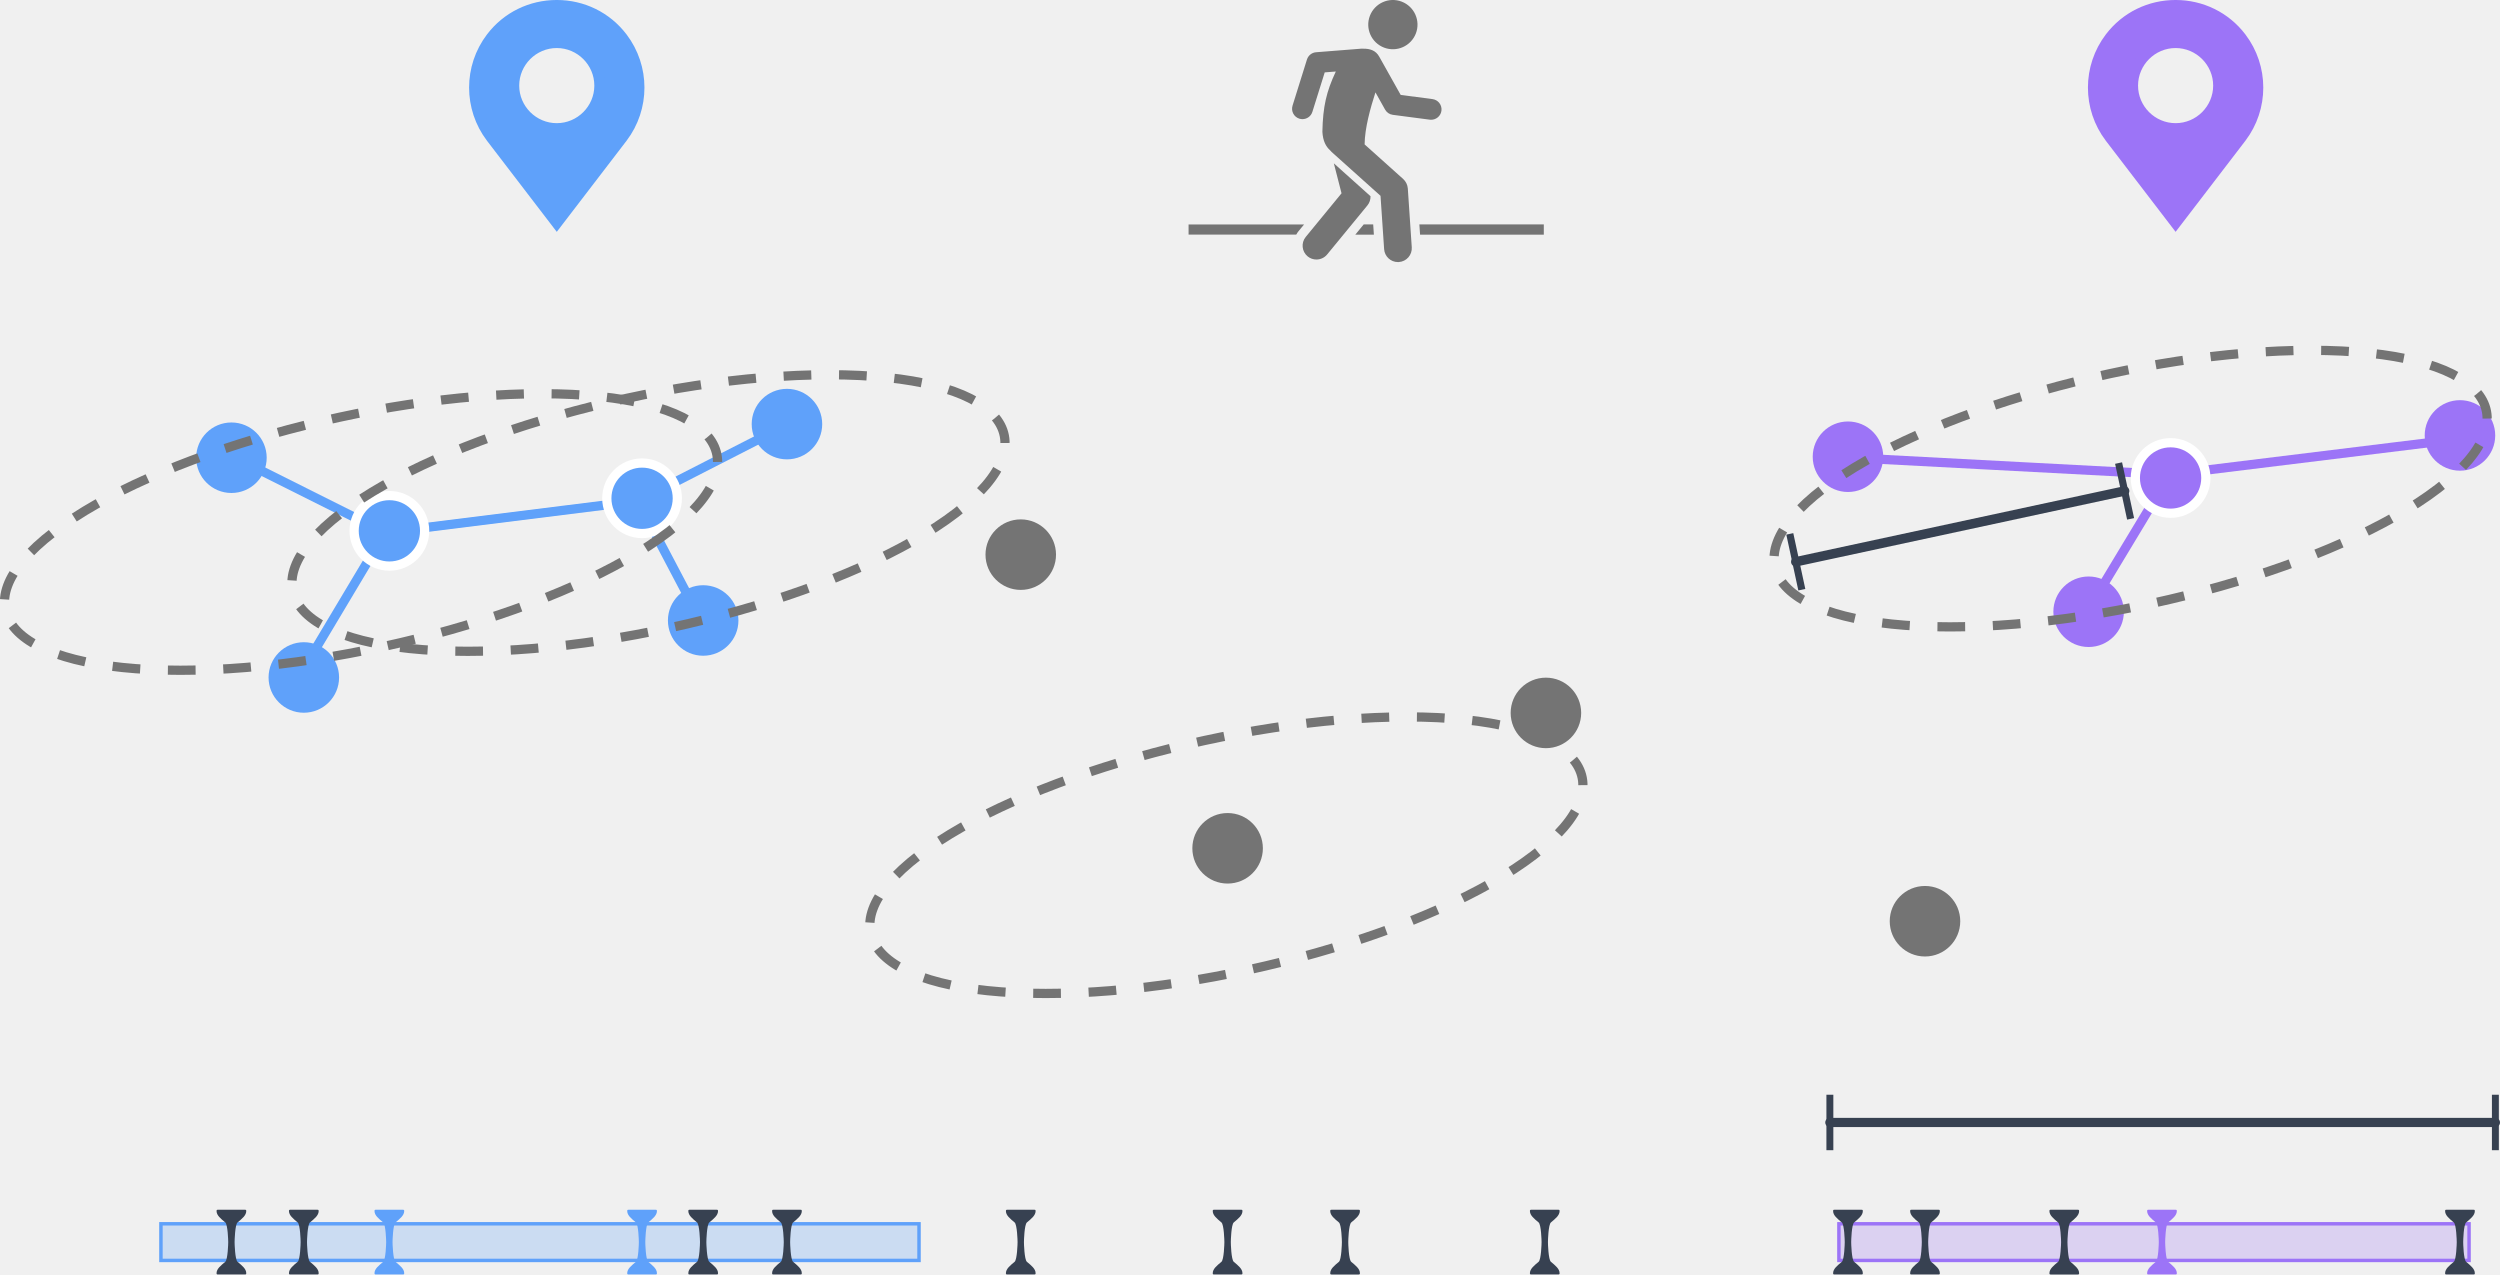
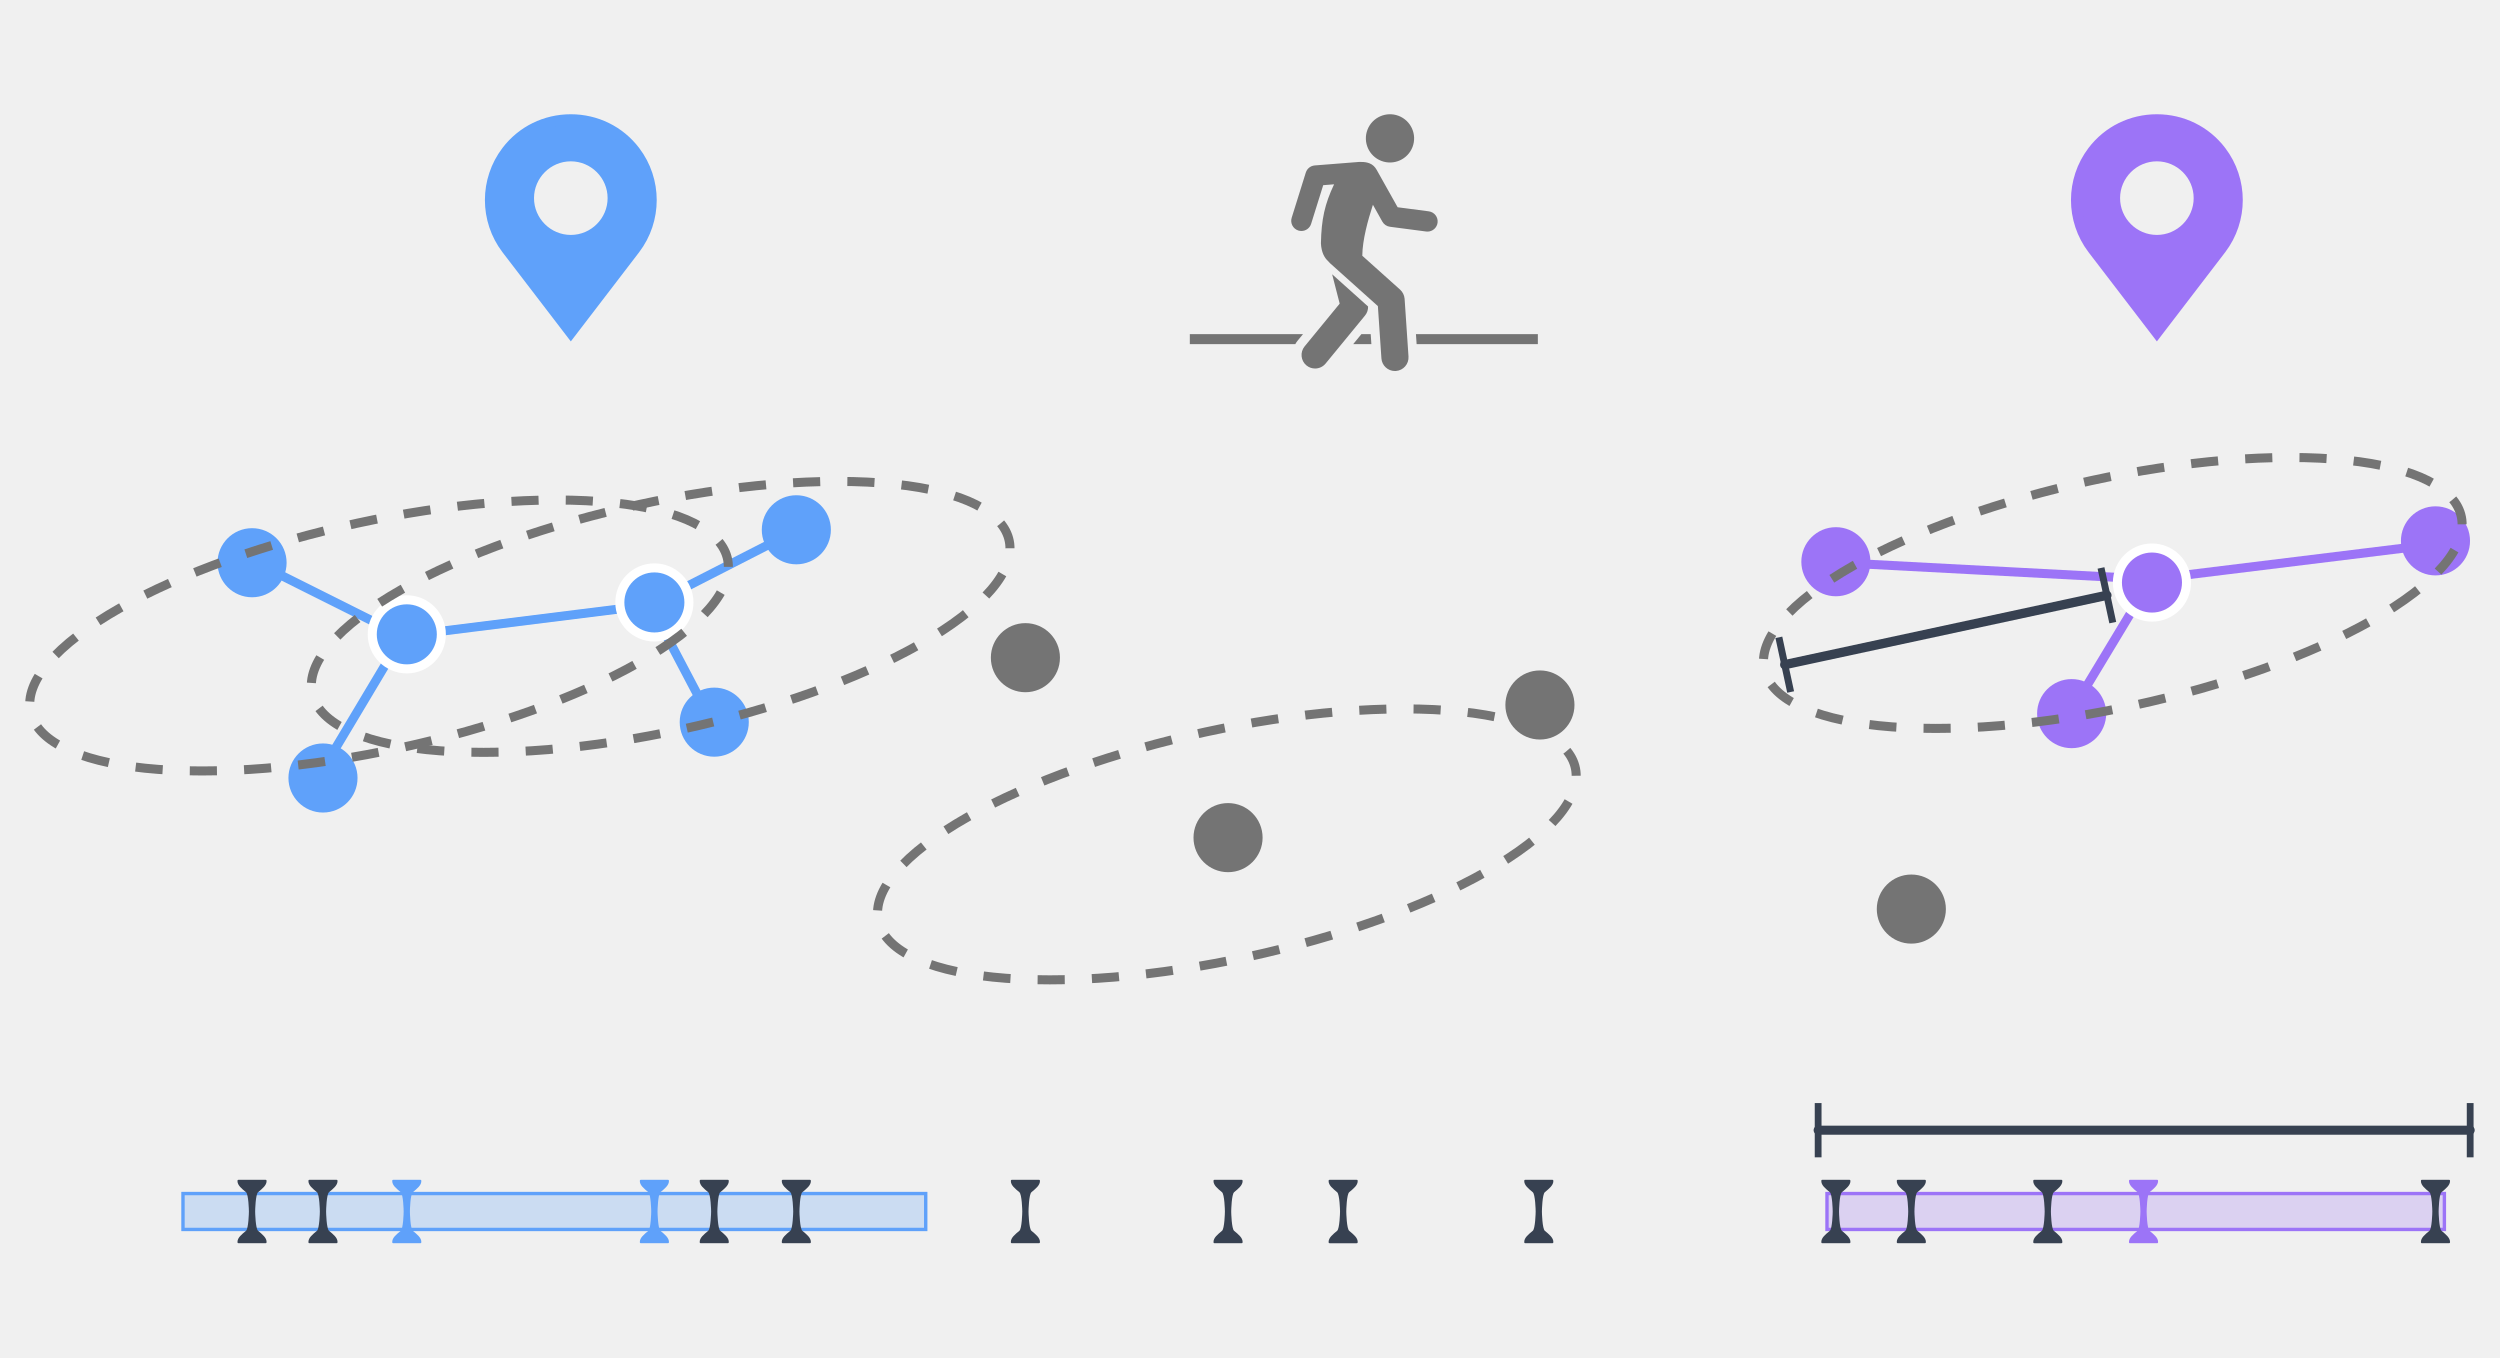
- <svg xmlns="http://www.w3.org/2000/svg" width="108.263mm" height="55.192mm" viewBox="0 0 108.263 55.192" version="1.1" id="svg56498" xml:space="preserve">
+ <svg xmlns="http://www.w3.org/2000/svg" width="110.5mm" height="60mm" viewBox="0 0 110.5 60" version="1.1" id="svg56498" xml:space="preserve">
  <defs id="defs56495">
    <marker style="overflow:visible" id="marker74" refX="0" refY="0" orient="auto" markerWidth="0.75" markerHeight="0.75" viewBox="0 0 1 1" preserveAspectRatio="xMidYMid" markerUnits="strokeWidth">
      <path style="fill:none;stroke:context-stroke;stroke-width:1" d="M 0,4 V -4" id="path74" />
    </marker>
    <marker style="overflow:visible" id="Stop" refX="0" refY="0" orient="auto" markerWidth="0.75" markerHeight="0.75" viewBox="0 0 1 1" preserveAspectRatio="xMidYMid">
      <path style="fill:none;stroke:context-stroke;stroke-width:1" d="M 0,4 V -4" id="path38" />
    </marker>
    <marker style="overflow:visible" id="marker52627" refX="0" refY="0" orient="auto-start-reverse" markerWidth="5.324" markerHeight="6.155" viewBox="0 0 5.324 6.155" preserveAspectRatio="xMidYMid">
      <path transform="scale(0.5)" style="fill:context-stroke;fill-rule:evenodd;stroke:context-stroke;stroke-width:1pt" d="M 5.77,0 -2.88,5 V -5 Z" id="path52625" />
    </marker>
    <clipPath clipPathUnits="userSpaceOnUse" id="clipPath8">
      <rect style="font-variation-settings:normal;opacity:1;fill:#9c74f7;fill-opacity:1;stroke:#374151;stroke-width:0.25;stroke-linecap:butt;stroke-linejoin:miter;stroke-miterlimit:4;stroke-dasharray:1, 0.5, 0.25, 0.5;stroke-dashoffset:0;stroke-opacity:1;marker-end:url(#marker52627)" id="rect9" width="111.628" height="66.514" x="144.596" y="-69.984" rx="1.572" ry="1.572" />
    </clipPath>
    <path id="DejaVuSans-7c" d="M 1344,4891 V -1509 H 813 v 6400 z" transform="scale(0.015625)" />
    <path id="DejaVuSans-Oblique-74" d="m 2706,3500 -87,-447 H 1472 L 1100,1153 q -19,-106 -28,-178 -9,-72 -9,-112 0,-200 120,-291 120,-91 386,-91 h 581 L 2053,0 H 1503 Q 991,0 739,200 488,400 488,806 q 0,72 9,158 9,86 28,189 L 897,3053 H 409 l 91,447 h 478 l 194,994 h 575 l -191,-994 z" transform="scale(0.015625)" />
    <path id="DejaVuSans-Oblique-6a" d="m 928,3500 h 575 L 813,-63 809,-78 q -115,-597 -265,-819 -141,-209 -412,-321 -270,-113 -638,-113 h -216 l 94,487 h 147 q 337,0 480,141 142,140 239,640 z m 269,1363 h 575 l -141,-729 h -575 z" transform="scale(0.015625)" />
    <path id="DejaVuSans-2212" d="M 678,2272 H 4684 V 1741 H 678 Z" transform="scale(0.015625)" />
    <path id="DejaVuSans-Oblique-69" d="m 1172,4863 h 575 L 1606,4134 H 1031 Z M 909,3500 h 575 L 800,0 H 225 Z" transform="scale(0.015625)" />
    <path id="DejaVuSans-3c" d="M 4684,3150 1459,2003 4684,863 V 294 L 678,1747 v 519 l 4006,1453 z" transform="scale(0.015625)" />
    <path id="DejaVuSans-Oblique-44" d="m 1081,4666 h 1357 q 1081,0 1632,-458 552,-458 552,-1361 0,-597 -210,-1149 Q 4203,1147 3834,769 3463,381 2891,190 2319,0 1538,0 H 172 Z M 1613,4147 909,519 h 825 q 1060,0 1641,609 581,610 581,1719 0,672 -375,986 -375,314 -1175,314 z" transform="scale(0.015625)" />
    <path id="DejaVuSansMono-6d" d="m 2113,3144 q 106,225 270,332 164,108 395,108 422,0 595,-327 174,-326 174,-1229 V 0 h -525 v 2003 q 0,741 -83,920 -83,180 -301,180 -250,0 -343,-192 -92,-192 -92,-908 V 0 h -525 v 2003 q 0,750 -89,925 -89,175 -320,175 -228,0 -317,-192 -89,-192 -89,-908 V 0 H 341 v 3500 h 522 v -300 q 103,188 257,286 155,98 352,98 237,0 395,-109 158,-109 246,-331 z" transform="scale(0.015625)" />
    <path id="DejaVuSansMono-69" d="M 800,3500 H 2272 V 447 H 3413 V 0 H 556 V 447 H 1697 V 3053 H 800 Z m 897,1363 h 575 v -729 h -575 z" transform="scale(0.015625)" />
    <path id="DejaVuSansMono-6e" d="M 3284,2169 V 0 h -578 v 2169 q 0,472 -166,693 -165,222 -518,222 -403,0 -621,-286 -217,-285 -217,-820 V 0 H 609 v 3500 h 575 v -525 q 154,300 416,454 263,155 622,155 534,0 798,-352 264,-351 264,-1063 z" transform="scale(0.015625)" />
    <g id="g6256">
      <g id="g1467">
        <path d="m 1.297,-2.016 c 0.312,0.125 0.547,0.125 0.781,0.125 0.25,0 0.75,0 0.75,-0.297 0,-0.203 -0.234,-0.266 -0.672,-0.266 -0.188,0 -0.5,0.016 -0.859,0.172 C 0.953,-2.453 0.938,-2.703 0.938,-2.766 c 0,-0.516 0.859,-0.844 1.703,-0.844 0.188,0 0.5,0 0.859,0.266 0.062,0.031 0.109,0.062 0.172,0.062 0.094,0 0.25,-0.094 0.25,-0.25 0,-0.172 -0.266,-0.297 -0.438,-0.375 C 3.359,-3.969 3.094,-4.062 2.75,-4.062 c -1.094,0 -2.062,0.641 -2.062,1.297 0,0.188 0.109,0.438 0.359,0.609 C 0.766,-1.984 0.25,-1.547 0.25,-0.953 c 0,0.672 0.625,1.156 1.5,1.156 1.219,0 1.734,-0.781 1.734,-0.953 0,-0.047 -0.047,-0.109 -0.109,-0.109 -0.062,0 -0.078,0.031 -0.141,0.141 C 3,-0.344 2.484,-0.25 1.844,-0.25 0.625,-0.25 0.5,-0.766 0.5,-1 0.5,-1.312 0.797,-1.781 1.297,-2.016 Z M 1.625,-2.156 c 0.203,-0.047 0.344,-0.062 0.531,-0.062 0.172,0 0.219,0 0.406,0.047 -0.141,0.047 -0.156,0.062 -0.484,0.062 -0.156,0 -0.297,0 -0.453,-0.047 z m 0,0" id="path6997" />
      </g>
    </g>
    <g id="g4486">
      <g id="g1358">
        <path d="M 2.406,-3.906 C 1.375,-3.688 0.391,-2.609 0.391,-1.422 c 0,0.984 0.688,1.531 1.469,1.531 1.047,0 1.828,-1.359 1.828,-2.641 0,-0.828 -0.391,-1.312 -0.672,-1.641 -0.312,-0.391 -0.906,-1.109 -0.906,-1.5 0,-0.156 0.125,-0.406 0.5,-0.406 0.281,0 0.453,0.109 0.641,0.234 0.125,0.078 0.391,0.234 0.531,0.234 0.188,0 0.359,-0.172 0.359,-0.359 0,-0.203 -0.125,-0.234 -0.547,-0.312 C 3.156,-6.391 3,-6.391 2.875,-6.391 c -0.906,0 -1.031,0.641 -1.031,0.922 0,0.453 0.281,1.062 0.562,1.562 z m 0.125,0.219 C 3,-2.859 3.016,-2.453 3.016,-2.156 c 0,0.672 -0.359,2.047 -1.156,2.047 -0.391,0 -0.875,-0.266 -0.875,-1.062 0,-0.578 0.312,-2.188 1.547,-2.516 z m 0,0" id="path6996" />
      </g>
      <g id="g9508">
        <path d="m 1.609,-2.344 h 0.656 c 0.109,0 0.203,0 0.203,-0.141 0,-0.094 -0.078,-0.094 -0.188,-0.094 H 1.672 L 1.875,-3.406 c 0.031,-0.094 0.031,-0.125 0.031,-0.125 0,-0.156 -0.109,-0.203 -0.219,-0.203 -0.062,0 -0.219,0.031 -0.281,0.234 L 1.172,-2.578 H 0.531 c -0.125,0 -0.125,0 -0.156,0.016 -0.031,0.031 -0.047,0.109 -0.047,0.141 0.016,0.078 0.062,0.078 0.188,0.078 H 1.125 l -0.359,1.422 c -0.031,0.125 -0.078,0.328 -0.078,0.406 0,0.344 0.312,0.578 0.672,0.578 0.688,0 1.094,-0.828 1.094,-0.922 0,-0.016 -0.016,-0.094 -0.109,-0.094 -0.078,0 -0.094,0.031 -0.125,0.109 -0.203,0.453 -0.547,0.703 -0.844,0.703 -0.219,0 -0.219,-0.219 -0.219,-0.297 0,-0.078 0,-0.094 0.031,-0.203 z m 0,0" id="path2191" />
      </g>
    </g>
    <g id="g6614">
      <g id="g4024">
        <path d="m 1.688,-1.406 c 0.109,-0.422 0.281,-1.078 0.281,-1.156 0.016,-0.047 0.25,-0.484 0.562,-0.797 0.266,-0.234 0.609,-0.375 0.953,-0.375 0.484,0 0.484,0.469 0.484,0.625 0,0.109 0,0.234 -0.109,0.672 L 3.656,-1.641 c -0.281,1.156 -0.359,1.438 -0.359,1.484 0,0.109 0.078,0.25 0.281,0.25 0.125,0 0.266,-0.078 0.328,-0.188 C 3.922,-0.141 4,-0.438 4.047,-0.609 L 4.25,-1.406 c 0.094,-0.422 0.266,-1.078 0.281,-1.156 0.016,-0.047 0.234,-0.484 0.562,-0.797 0.266,-0.234 0.594,-0.375 0.953,-0.375 0.484,0 0.484,0.469 0.484,0.625 0,0.547 -0.422,1.641 -0.516,1.922 -0.109,0.266 -0.156,0.359 -0.156,0.531 0,0.484 0.375,0.75 0.781,0.75 0.859,0 1.203,-1.281 1.203,-1.375 0,-0.047 -0.016,-0.109 -0.109,-0.109 C 7.625,-1.391 7.625,-1.344 7.594,-1.234 7.359,-0.469 6.984,-0.125 6.656,-0.125 c -0.062,0 -0.219,0 -0.219,-0.281 0,-0.234 0.094,-0.469 0.156,-0.656 0.188,-0.469 0.547,-1.406 0.547,-1.922 0,-0.797 -0.594,-0.984 -1.062,-0.984 C 5.219,-3.969 4.75,-3.328 4.594,-3.109 4.5,-3.844 3.891,-3.969 3.516,-3.969 2.688,-3.969 2.25,-3.375 2.094,-3.188 2.047,-3.672 1.672,-3.969 1.234,-3.969 c -0.375,0 -0.578,0.281 -0.703,0.531 -0.141,0.312 -0.266,0.812 -0.266,0.859 0,0.078 0.062,0.109 0.125,0.109 0.094,0 0.109,-0.047 0.156,-0.234 0.172,-0.703 0.359,-1.031 0.656,-1.031 0.281,0 0.281,0.281 0.281,0.422 0,0.188 -0.078,0.453 -0.125,0.688 -0.062,0.234 -0.156,0.625 -0.188,0.734 L 0.812,-0.422 C 0.75,-0.203 0.75,-0.188 0.75,-0.156 c 0,0.109 0.078,0.25 0.266,0.25 0.125,0 0.266,-0.078 0.328,-0.188 C 1.375,-0.141 1.438,-0.438 1.484,-0.609 Z m 0,0" id="path4698" />
      </g>
      <g id="g8020">
        <path d="M 0.578,0.719 C 0.531,0.875 0.531,0.922 0.281,0.922 c -0.078,0 -0.125,0 -0.141,0.031 -0.016,0.031 -0.031,0.109 -0.031,0.125 0,0.016 0,0.078 0.094,0.078 0.156,0 0.359,-0.016 0.531,-0.016 0.109,0 0.219,0 0.328,0 0.109,0 0.219,0.016 0.328,0.016 0.031,0 0.078,0 0.094,-0.031 C 1.5,1.094 1.531,1.031 1.531,1 1.516,0.922 1.453,0.922 1.344,0.922 c -0.141,0 -0.297,0 -0.297,-0.078 0,-0.031 0.047,-0.172 0.062,-0.266 l 0.219,-0.875 C 1.469,-0.078 1.688,0.062 1.984,0.062 c 0.797,0 1.594,-0.828 1.594,-1.688 0,-0.625 -0.438,-1.016 -0.953,-1.016 -0.484,0 -0.859,0.391 -0.891,0.422 C 1.625,-2.562 1.25,-2.641 1.078,-2.641 c -0.281,0 -0.422,0.203 -0.5,0.328 -0.141,0.25 -0.219,0.562 -0.219,0.594 0,0.062 0.062,0.078 0.109,0.078 0.094,0 0.109,-0.031 0.141,-0.125 0.125,-0.5 0.266,-0.672 0.453,-0.672 0.219,0 0.219,0.234 0.219,0.297 0,0.109 -0.016,0.125 -0.031,0.172 z m 1.125,-2.516 c 0.031,-0.109 0.031,-0.125 0.141,-0.234 0.188,-0.219 0.484,-0.406 0.766,-0.406 0.281,0 0.469,0.219 0.469,0.578 0,0.203 -0.125,0.875 -0.359,1.234 -0.203,0.312 -0.484,0.484 -0.734,0.484 -0.453,0 -0.562,-0.469 -0.562,-0.516 0,-0.031 0.016,-0.062 0.016,-0.078 z m 0,0" id="path8548" />
      </g>
      <g id="g7095">
        <path d="m 1.609,-2.344 h 0.656 c 0.109,0 0.203,0 0.203,-0.141 0,-0.094 -0.078,-0.094 -0.188,-0.094 H 1.672 L 1.875,-3.406 c 0.031,-0.094 0.031,-0.125 0.031,-0.125 0,-0.156 -0.109,-0.203 -0.219,-0.203 -0.062,0 -0.219,0.031 -0.281,0.234 L 1.172,-2.578 H 0.531 c -0.125,0 -0.125,0 -0.156,0.016 -0.031,0.031 -0.047,0.109 -0.047,0.141 0.016,0.078 0.062,0.078 0.188,0.078 H 1.125 l -0.359,1.422 c -0.031,0.125 -0.078,0.328 -0.078,0.406 0,0.344 0.312,0.578 0.672,0.578 0.688,0 1.094,-0.828 1.094,-0.922 0,-0.016 -0.016,-0.094 -0.109,-0.094 -0.078,0 -0.094,0.031 -0.125,0.109 -0.203,0.453 -0.547,0.703 -0.844,0.703 -0.219,0 -0.219,-0.219 -0.219,-0.297 0,-0.078 0,-0.094 0.031,-0.203 z m 0,0" id="path793" />
      </g>
      <g id="g6191">
        <path d="M 2.734,-2.25 C 2.562,-2.203 2.5,-2.062 2.5,-1.969 c 0,0.094 0.062,0.203 0.203,0.203 0.125,0 0.297,-0.094 0.297,-0.344 0,-0.406 -0.453,-0.531 -0.844,-0.531 -0.922,0 -1.141,0.609 -1.141,0.859 0,0.484 0.547,0.578 0.703,0.609 0.453,0.078 0.797,0.141 0.797,0.438 0,0.125 -0.094,0.344 -0.312,0.453 -0.234,0.125 -0.484,0.141 -0.672,0.141 -0.203,0 -0.578,-0.016 -0.75,-0.219 0.219,-0.031 0.312,-0.203 0.312,-0.344 0,-0.125 -0.078,-0.219 -0.25,-0.219 -0.156,0 -0.344,0.125 -0.344,0.406 0,0.328 0.328,0.578 1.031,0.578 1.125,0 1.359,-0.703 1.359,-0.969 0,-0.203 -0.078,-0.344 -0.219,-0.453 C 2.484,-1.531 2.25,-1.562 1.969,-1.609 1.672,-1.672 1.391,-1.719 1.391,-1.953 c 0,0 0,-0.484 0.75,-0.484 0.156,0 0.453,0.016 0.594,0.188 z m 0,0" id="path3260" />
      </g>
    </g>
  </defs>
  <g id="layer2" style="display:inline" transform="translate(-16.20216,-0.8756294)" />
-   <g id="layer1" transform="translate(-15.39292,0.5840404)">
-     <g id="layer5-8" transform="translate(0.3571663,-6.573526)">
+   <g id="layer1" transform="translate(-15.39292,0.5840404)" />
+   <g id="layer3" transform="translate(-16.20214,-0.875629)">
+     <g id="layer5-8" transform="translate(2.284978,-5.3556)">
      <rect style="font-variation-settings:normal;fill:#5ea1f7;fill-opacity:0.255;stroke:#5fa1fa;stroke-width:0.15;stroke-linecap:butt;stroke-linejoin:miter;stroke-miterlimit:4;stroke-dasharray:none;stroke-dashoffset:0;stroke-opacity:1" id="rect10-9" width="32.829" height="1.587" x="22.005" y="58.986" />
      <rect style="font-variation-settings:normal;fill:#9b74f3;fill-opacity:0.251;stroke:#9c74f7;stroke-width:0.15;stroke-linecap:butt;stroke-linejoin:miter;stroke-miterlimit:4;stroke-dasharray:none;stroke-dashoffset:0;stroke-opacity:1" id="rect5" width="27.289" height="1.587" x="94.67" y="58.986" />
    </g>
-     <path d="m 42.337,1.048 c -0.678,-0.891 -1.716,-1.397 -2.833,-1.397 -1.117,0 -2.155,0.505 -2.833,1.397 -0.971,1.277 -0.971,3.046 0,4.323 l 2.833,3.698 2.833,-3.698 c 0.971,-1.277 0.971,-3.046 0,-4.323 z m -2.833,0.213 c 1.024,0 1.862,0.838 1.862,1.862 0,1.024 -0.838,1.862 -1.862,1.862 -1.024,0 -1.862,-0.838 -1.862,-1.862 0,-1.024 0.838,-1.862 1.862,-1.862 z" stroke="#000000" stroke-miterlimit="10" id="path44014-5-2" style="fill:#5fa1fa;fill-opacity:1;stroke:#5fa1fa;stroke-width:0.471;stroke-dasharray:none;stroke-opacity:1" />
-     <circle style="font-variation-settings:normal;opacity:1;fill:#747474;fill-opacity:1;stroke:none;stroke-width:0.095;stroke-linecap:butt;stroke-linejoin:miter;stroke-miterlimit:4;stroke-dasharray:none;stroke-dashoffset:0;stroke-opacity:1;stop-color:#000000;stop-opacity:1" id="circle36832" cx="82.339" cy="30.289" r="1.527" />
-     <circle style="fill:#747474;fill-opacity:1;stroke:none;stroke-width:0.095;stroke-dasharray:none;stroke-opacity:1;stop-color:#000000" id="circle36838" cx="59.597" cy="23.435" r="1.527" />
-     <circle style="fill:#5fa1fa;fill-opacity:1;stroke:none;stroke-width:0.095;stroke-dasharray:none;stroke-opacity:1;stop-color:#000000" id="circle36844" cx="49.472" cy="17.782" r="1.527" />
-     <circle style="font-variation-settings:normal;opacity:1;fill:#747474;fill-opacity:1;stroke:none;stroke-width:0.095;stroke-linecap:butt;stroke-linejoin:miter;stroke-miterlimit:4;stroke-dasharray:none;stroke-dashoffset:0;stroke-opacity:1;stop-color:#000000;stop-opacity:1" id="circle36844-9" cx="68.555" cy="36.152" r="1.527" />
-     <circle style="fill:#5fa1fa;fill-opacity:1;stroke:none;stroke-width:0.095;stroke-dasharray:none;stroke-opacity:1;stop-color:#000000" id="circle36844-8-0" cx="25.415" cy="19.238" r="1.527" />
-     <path style="fill:none;stroke:#5fa1fa;stroke-width:0.4;stroke-linecap:butt;stroke-linejoin:miter;stroke-dasharray:none;stroke-opacity:1" d="m 43.023,21.11 2.668,5.073" id="path59-8" />
-     <circle style="fill:#9c74f7;fill-opacity:1;stroke:none;stroke-width:0.095;stroke-dasharray:none;stroke-opacity:1;stop-color:#000000" id="circle36844-53" cx="95.42" cy="19.195" r="1.527" />
-     <circle style="font-variation-settings:normal;fill:#9c74f7;fill-opacity:1;stroke:none;stroke-width:0.095;stroke-linecap:butt;stroke-linejoin:miter;stroke-miterlimit:4;stroke-dasharray:none;stroke-dashoffset:0;stroke-opacity:1;stop-color:#000000" id="circle36844-7" cx="121.922" cy="18.272" r="1.527" />
-     <circle style="font-variation-settings:normal;fill:#9c74f7;fill-opacity:1;stroke:none;stroke-width:0.095;stroke-linecap:butt;stroke-linejoin:miter;stroke-miterlimit:4;stroke-dasharray:none;stroke-dashoffset:0;stroke-opacity:1;stop-color:#000000" id="circle36844-2" cx="105.841" cy="25.908" r="1.527" />
-     <path d="m 112.441,1.048 c -0.678,-0.891 -1.716,-1.397 -2.833,-1.397 -1.117,0 -2.155,0.505 -2.833,1.397 -0.971,1.277 -0.971,3.046 0,4.323 l 2.833,3.698 2.833,-3.698 c 0.971,-1.277 0.971,-3.046 0,-4.323 z m -2.833,0.213 c 1.024,0 1.862,0.838 1.862,1.862 0,1.024 -0.838,1.862 -1.862,1.862 -1.024,0 -1.862,-0.838 -1.862,-1.862 0,-1.024 0.838,-1.862 1.862,-1.862 z" stroke="#000000" stroke-miterlimit="10" id="path22652" style="fill:#9c74f7;fill-opacity:1;stroke:#9c74f7;stroke-width:0.471;stroke-dasharray:none;stroke-opacity:1" />
-     <g id="g2" style="fill:#747474;fill-opacity:1" transform="matrix(1.122907,0,0,1.122907,-14.34319,-0.823737)">
+     <path d="m 44.265,7.558 c -0.678,-0.891 -1.716,-1.397 -2.833,-1.397 -1.117,0 -2.155,0.505 -2.833,1.397 -0.971,1.277 -0.971,3.046 0,4.323 l 2.833,3.698 2.833,-3.698 c 0.971,-1.277 0.971,-3.046 0,-4.323 z m -2.833,0.213 c 1.024,0 1.862,0.838 1.862,1.862 0,1.024 -0.838,1.862 -1.862,1.862 -1.024,0 -1.862,-0.838 -1.862,-1.862 0,-1.024 0.838,-1.862 1.862,-1.862 z" stroke="#000000" stroke-miterlimit="10" id="path44014-5-2" style="fill:#5fa1fa;fill-opacity:1;stroke:#5fa1fa;stroke-width:0.471;stroke-dasharray:none;stroke-opacity:1" />
+     <circle style="font-variation-settings:normal;fill:#747474;fill-opacity:1;stroke:none;stroke-width:0.095;stroke-linecap:butt;stroke-linejoin:miter;stroke-miterlimit:4;stroke-dasharray:none;stroke-dashoffset:0;stroke-opacity:1;stop-color:#000000" id="circle36832" cx="84.267" cy="32.036" r="1.527" />
+     <circle style="fill:#747474;fill-opacity:1;stroke:none;stroke-width:0.095;stroke-dasharray:none;stroke-opacity:1;stop-color:#000000" id="circle36838" cx="61.525" cy="29.945" r="1.527" />
+     <circle style="fill:#5fa1fa;fill-opacity:1;stroke:none;stroke-width:0.095;stroke-dasharray:none;stroke-opacity:1;stop-color:#000000" id="circle36844" cx="51.4" cy="24.292" r="1.527" />
+     <circle style="font-variation-settings:normal;fill:#747474;fill-opacity:1;stroke:none;stroke-width:0.095;stroke-linecap:butt;stroke-linejoin:miter;stroke-miterlimit:4;stroke-dasharray:none;stroke-dashoffset:0;stroke-opacity:1;stop-color:#000000" id="circle36844-9" cx="70.482" cy="37.899" r="1.527" />
+     <circle style="fill:#5fa1fa;fill-opacity:1;stroke:none;stroke-width:0.095;stroke-dasharray:none;stroke-opacity:1;stop-color:#000000" id="circle36844-8-0" cx="27.343" cy="25.748" r="1.527" />
+     <path style="fill:none;stroke:#5fa1fa;stroke-width:0.4;stroke-linecap:butt;stroke-linejoin:miter;stroke-dasharray:none;stroke-opacity:1" d="m 44.951,27.62 2.668,5.073" id="path59-8" />
+     <circle style="fill:#9c74f7;fill-opacity:1;stroke:none;stroke-width:0.095;stroke-dasharray:none;stroke-opacity:1;stop-color:#000000" id="circle36844-53" cx="97.348" cy="25.704" r="1.527" />
+     <circle style="font-variation-settings:normal;fill:#9c74f7;fill-opacity:1;stroke:none;stroke-width:0.095;stroke-linecap:butt;stroke-linejoin:miter;stroke-miterlimit:4;stroke-dasharray:none;stroke-dashoffset:0;stroke-opacity:1;stop-color:#000000" id="circle36844-7" cx="123.85" cy="24.782" r="1.527" />
+     <circle style="font-variation-settings:normal;fill:#9c74f7;fill-opacity:1;stroke:none;stroke-width:0.095;stroke-linecap:butt;stroke-linejoin:miter;stroke-miterlimit:4;stroke-dasharray:none;stroke-dashoffset:0;stroke-opacity:1;stop-color:#000000" id="circle36844-2" cx="107.769" cy="32.418" r="1.527" />
+     <path d="m 114.369,7.558 c -0.678,-0.891 -1.716,-1.397 -2.833,-1.397 -1.117,0 -2.155,0.505 -2.833,1.397 -0.971,1.277 -0.971,3.046 0,4.323 l 2.833,3.698 2.833,-3.698 c 0.971,-1.277 0.971,-3.046 0,-4.323 z m -2.833,0.213 c 1.024,0 1.862,0.838 1.862,1.862 0,1.024 -0.838,1.862 -1.862,1.862 -1.024,0 -1.862,-0.838 -1.862,-1.862 0,-1.024 0.838,-1.862 1.862,-1.862 z" stroke="#000000" stroke-miterlimit="10" id="path22652" style="fill:#9c74f7;fill-opacity:1;stroke:#9c74f7;stroke-width:0.471;stroke-dasharray:none;stroke-opacity:1" />
+     <g id="g2" style="fill:#747474;fill-opacity:1" transform="matrix(1.122907,0,0,1.122907,-12.41538,5.685856)">
      <path d="m 76.911,10.101 c 0.099,0.082 0.219,0.121 0.339,0.121 0.154,0 0.308,-0.067 0.413,-0.195 L 79.215,8.137 C 79.298,8.036 79.34,7.909 79.336,7.781 l -1.415,-1.269 0.297,1.156 -1.38,1.682 c -0.187,0.228 -0.154,0.565 0.074,0.752 z" id="path1" style="fill:#747474;fill-opacity:1;stroke-width:0.065" />
-       <polygon points="109.144,132.673 103.529,132.673 98.575,138.708 109.551,138.708 " id="polygon1" transform="matrix(0.06523727,0,0,0.06523727,72.31872,0.2134479)" style="fill:#747474;fill-opacity:1" />
-       <polygon points="136.442,132.673 136.849,138.708 210,138.708 210,132.673 " id="polygon2" transform="matrix(0.06523727,0,0,0.06523727,72.31872,0.2134479)" style="fill:#747474;fill-opacity:1" />
+       <polygon points="98.575,138.708 109.551,138.708 109.144,132.673 103.529,132.673 " id="polygon1" transform="matrix(0.06523727,0,0,0.06523727,72.31872,0.2134479)" style="fill:#747474;fill-opacity:1" />
+       <polygon points="210,138.708 210,132.673 136.442,132.673 136.849,138.708 " id="polygon2" transform="matrix(0.06523727,0,0,0.06523727,72.31872,0.2134479)" style="fill:#747474;fill-opacity:1" />
      <path d="m 72.319,9.262 h 4.152 c 0.026,-0.048 0.056,-0.094 0.092,-0.137 L 76.774,8.869 H 72.319 Z" id="path2" style="fill:#747474;fill-opacity:1;stroke-width:0.065" />
      <path d="m 79.898,4.441 c 0.062,0.11 0.172,0.185 0.297,0.201 l 1.426,0.187 c 0.018,0.002 0.035,0.003 0.053,0.003 0.198,0 0.37,-0.147 0.397,-0.348 C 82.1,4.265 81.945,4.064 81.726,4.035 L 80.499,3.874 79.672,2.399 c -1.24e-4,-2.613e-4 -3.15e-4,-3.92e-4 -4.72e-4,-6.533e-4 -0.063,-0.114 -0.155,-0.203 -0.274,-0.251 -0.099,-0.04 -0.214,-0.059 -0.335,-0.056 -0.023,-0.002 -0.046,-0.003 -0.069,-0.002 l -1.758,0.139 c -0.163,0.013 -0.302,0.124 -0.351,0.28 l -0.556,1.78 c -0.066,0.211 0.052,0.436 0.263,0.502 0.04,0.012 0.08,0.018 0.12,0.018 0.171,0 0.329,-0.11 0.382,-0.281 l 0.476,-1.522 0.428,-0.034 c -0.368,0.782 -0.499,1.365 -0.518,2.326 0.019,0.349 0.135,0.568 0.294,0.709 0.019,0.024 0.039,0.047 0.062,0.068 l 1.886,1.691 0.139,2.057 c 0.019,0.282 0.254,0.498 0.532,0.498 0.012,0 0.024,-3.95e-4 0.037,-0.001 0.294,-0.02 0.517,-0.275 0.497,-0.569 l -0.153,-2.274 C 80.762,7.339 80.698,7.209 80.595,7.116 L 79.108,5.783 c 0.006,-0.63 0.222,-1.401 0.418,-2.007 z" id="path3" style="fill:#747474;fill-opacity:1;stroke-width:0.065" />
      <path d="m 79.311,0.824 c -0.187,0.49 0.058,1.039 0.548,1.226 0.489,0.187 1.038,-0.058 1.226,-0.547 C 81.273,1.013 81.027,0.464 80.537,0.276 80.048,0.089 79.499,0.334 79.311,0.824 Z" id="path4" style="fill:#747474;fill-opacity:1;stroke-width:0.065" />
    </g>
-     <g id="g3" transform="translate(0,-5.291667)">
+     <g id="g3" transform="translate(1.927811,-4.07374)">
      <path id="path45" fill="#000000" d="m 24.825,57.096 h 1.178 c 0.047,0 0.054,0.02 0.054,0.058 0,0.186 -0.186,0.332 -0.376,0.491 -0.112,0.095 -0.129,0.792 -0.129,0.853 0,0.061 0.017,0.758 0.129,0.853 0.19,0.159 0.376,0.305 0.376,0.491 0,0.037 -0.007,0.058 -0.054,0.058 h -1.178 c -0.047,0 -0.054,-0.02 -0.054,-0.058 0,-0.186 0.186,-0.332 0.376,-0.491 0.112,-0.095 0.129,-0.792 0.129,-0.853 0,-0.061 -0.017,-0.758 -0.129,-0.853 -0.19,-0.159 -0.376,-0.305 -0.376,-0.491 0,-0.037 0.007,-0.058 0.054,-0.058 z" style="display:inline;fill:#374151;fill-opacity:1;stroke-width:0.034" />
      <path id="path46" fill="#000000" d="m 31.665,57.096 h 1.178 c 0.047,0 0.054,0.02 0.054,0.058 0,0.186 -0.186,0.332 -0.376,0.491 -0.112,0.095 -0.129,0.792 -0.129,0.853 0,0.061 0.017,0.758 0.129,0.853 0.19,0.159 0.376,0.305 0.376,0.491 0,0.037 -0.007,0.058 -0.054,0.058 h -1.178 c -0.047,0 -0.054,-0.02 -0.054,-0.058 0,-0.186 0.186,-0.332 0.376,-0.491 0.112,-0.095 0.129,-0.792 0.129,-0.853 0,-0.061 -0.017,-0.758 -0.129,-0.853 -0.19,-0.159 -0.376,-0.305 -0.376,-0.491 0,-0.037 0.007,-0.058 0.054,-0.058 z" style="display:inline;fill:#5fa1fa;fill-opacity:1;stroke-width:0.034" />
      <path id="path48" fill="#000000" d="m 48.883,57.096 h 1.178 c 0.047,0 0.054,0.02 0.054,0.058 0,0.186 -0.186,0.332 -0.376,0.491 -0.112,0.095 -0.129,0.792 -0.129,0.853 0,0.061 0.017,0.758 0.129,0.853 0.19,0.159 0.376,0.305 0.376,0.491 0,0.037 -0.007,0.058 -0.054,0.058 h -1.178 c -0.047,0 -0.054,-0.02 -0.054,-0.058 0,-0.186 0.186,-0.332 0.376,-0.491 0.112,-0.095 0.129,-0.792 0.129,-0.853 0,-0.061 -0.017,-0.758 -0.129,-0.853 -0.19,-0.159 -0.376,-0.305 -0.376,-0.491 0,-0.037 0.007,-0.058 0.054,-0.058 z" style="display:inline;fill:#374151;fill-opacity:1;stroke-width:0.034" />
      <path id="path49" fill="#000000" d="m 70.636,56.747 h 1.001 c 0.04,0 0.046,0.017 0.046,0.049 0,0.158 -0.158,0.282 -0.319,0.417 -0.095,0.081 -0.109,0.673 -0.109,0.725 0,0.052 0.014,0.644 0.109,0.725 0.161,0.135 0.319,0.259 0.319,0.417 0,0.032 -0.006,0.049 -0.046,0.049 h -1.001 c -0.04,0 -0.046,-0.017 -0.046,-0.049 0,-0.158 0.158,-0.282 0.319,-0.417 0.095,-0.081 0.109,-0.673 0.109,-0.725 0,-0.052 -0.014,-0.644 -0.109,-0.725 -0.161,-0.135 -0.319,-0.259 -0.319,-0.417 0,-0.032 0.006,-0.049 0.046,-0.049 z" style="display:inline;fill:#374151;fill-opacity:1;stroke-width:0.029" transform="matrix(1.177114,0,0,1.177114,-15.18141,-9.701563)" />
      <path id="path50" fill="#000000" d="m 81.7,57.096 h 1.178 c 0.047,0 0.054,0.02 0.054,0.058 0,0.186 -0.186,0.332 -0.376,0.491 -0.112,0.095 -0.129,0.792 -0.129,0.853 0,0.061 0.017,0.758 0.129,0.853 0.19,0.159 0.376,0.305 0.376,0.491 0,0.037 -0.007,0.058 -0.054,0.058 h -1.178 c -0.047,0 -0.054,-0.02 -0.054,-0.058 0,-0.186 0.186,-0.332 0.376,-0.491 0.112,-0.095 0.129,-0.792 0.129,-0.853 0,-0.061 -0.017,-0.758 -0.129,-0.853 -0.19,-0.159 -0.376,-0.305 -0.376,-0.491 0,-0.037 0.007,-0.058 0.054,-0.058 z" style="display:inline;fill:#374151;fill-opacity:1;stroke-width:0.034" />
      <path id="path51" fill="#000000" d="m 49.095,56.747 h 1.001 c 0.04,0 0.046,0.017 0.046,0.049 0,0.158 -0.158,0.282 -0.319,0.417 -0.095,0.081 -0.109,0.673 -0.109,0.725 0,0.052 0.014,0.644 0.109,0.725 0.161,0.135 0.319,0.259 0.319,0.417 0,0.032 -0.006,0.049 -0.046,0.049 h -1.001 c -0.04,0 -0.046,-0.017 -0.046,-0.049 0,-0.158 0.158,-0.282 0.319,-0.417 0.095,-0.081 0.109,-0.673 0.109,-0.725 0,-0.052 -0.014,-0.644 -0.109,-0.725 -0.161,-0.135 -0.319,-0.259 -0.319,-0.417 0,-0.032 0.006,-0.049 0.046,-0.049 z" style="display:inline;fill:#5fa1fa;fill-opacity:1;stroke-width:0.029" transform="matrix(1.177114,0,0,1.177114,-15.18141,-9.701563)" />
      <path id="path52" fill="#000000" d="m 108.429,57.096 h 1.178 c 0.047,0 0.054,0.02 0.054,0.058 0,0.186 -0.186,0.332 -0.376,0.491 -0.112,0.095 -0.129,0.792 -0.129,0.853 0,0.061 0.017,0.758 0.129,0.853 0.19,0.159 0.376,0.305 0.376,0.491 0,0.037 -0.007,0.058 -0.054,0.058 h -1.178 c -0.047,0 -0.054,-0.02 -0.054,-0.058 0,-0.186 0.186,-0.332 0.376,-0.491 0.112,-0.095 0.129,-0.792 0.129,-0.853 0,-0.061 -0.017,-0.758 -0.129,-0.853 -0.19,-0.159 -0.376,-0.305 -0.376,-0.491 0,-0.037 0.007,-0.058 0.054,-0.058 z" style="display:inline;fill:#9c74f7;fill-opacity:1;stroke-width:0.034" />
      <path id="path53" fill="#000000" d="m 93.459,56.747 h 1.001 c 0.04,0 0.046,0.017 0.046,0.049 0,0.158 -0.158,0.282 -0.319,0.417 -0.095,0.081 -0.109,0.673 -0.109,0.725 0,0.052 0.014,0.644 0.109,0.725 0.161,0.135 0.319,0.259 0.319,0.417 0,0.032 -0.006,0.049 -0.046,0.049 h -1.001 c -0.04,0 -0.046,-0.017 -0.046,-0.049 0,-0.158 0.158,-0.282 0.319,-0.417 0.095,-0.081 0.109,-0.673 0.109,-0.725 0,-0.052 -0.014,-0.644 -0.109,-0.725 -0.161,-0.135 -0.319,-0.259 -0.319,-0.417 0,-0.032 0.006,-0.049 0.046,-0.049 z" style="display:inline;fill:#374151;fill-opacity:1;stroke-width:0.029" transform="matrix(1.177114,0,0,1.177114,-15.18141,-9.701563)" />
      <path id="path54" fill="#000000" d="m 115.974,56.747 h 1.001 c 0.04,0 0.046,0.017 0.046,0.049 0,0.158 -0.158,0.282 -0.319,0.417 -0.095,0.081 -0.109,0.673 -0.109,0.725 0,0.052 0.014,0.644 0.109,0.725 0.161,0.135 0.319,0.259 0.319,0.417 0,0.032 -0.006,0.049 -0.046,0.049 h -1.001 c -0.04,0 -0.046,-0.017 -0.046,-0.049 0,-0.158 0.158,-0.282 0.319,-0.417 0.095,-0.081 0.109,-0.673 0.109,-0.725 0,-0.052 -0.014,-0.644 -0.109,-0.725 -0.161,-0.135 -0.319,-0.259 -0.319,-0.417 0,-0.032 0.006,-0.049 0.046,-0.049 z" style="display:inline;fill:#374151;fill-opacity:1;stroke-width:0.029" transform="matrix(1.177114,0,0,1.177114,-15.18141,-9.701563)" />
      <path id="path56" fill="#000000" d="m 73.862,58.556 h 1.178 c 0.047,0 0.054,0.02 0.054,0.058 0,0.186 -0.186,0.332 -0.376,0.491 -0.112,0.095 -0.129,0.792 -0.129,0.853 0,0.061 0.017,0.758 0.129,0.853 0.19,0.159 0.376,0.305 0.376,0.491 0,0.037 -0.007,0.058 -0.054,0.058 H 73.862 c -0.047,0 -0.054,-0.02 -0.054,-0.058 0,-0.186 0.186,-0.332 0.376,-0.491 0.112,-0.095 0.129,-0.792 0.129,-0.853 0,-0.061 -0.017,-0.758 -0.129,-0.853 -0.19,-0.159 -0.376,-0.305 -0.376,-0.491 0,-0.037 0.007,-0.058 0.054,-0.058 z" style="fill:#374151;fill-opacity:1;stroke-width:0.034" transform="translate(-0.8092417,-1.45967)" />
      <path id="path57" fill="#000000" d="m 105.007,58.556 h 1.178 c 0.048,0 0.054,0.02 0.054,0.058 0,0.186 -0.186,0.332 -0.376,0.491 -0.112,0.095 -0.129,0.792 -0.129,0.853 0,0.061 0.017,0.758 0.129,0.853 0.19,0.159 0.376,0.305 0.376,0.491 0,0.037 -0.007,0.058 -0.054,0.058 h -1.178 c -0.047,0 -0.054,-0.02 -0.054,-0.058 0,-0.186 0.186,-0.332 0.376,-0.491 0.112,-0.095 0.129,-0.792 0.129,-0.853 0,-0.061 -0.017,-0.758 -0.129,-0.853 -0.19,-0.159 -0.376,-0.305 -0.376,-0.491 0,-0.037 0.007,-0.058 0.054,-0.058 z" style="fill:#374151;fill-opacity:1;stroke-width:0.034" transform="translate(-0.8092417,-1.45967)" />
      <path id="hourglass" fill="#000000" d="m 59.008,57.096 h 1.178 c 0.047,0 0.054,0.02 0.054,0.058 0,0.186 -0.186,0.332 -0.376,0.491 -0.112,0.095 -0.129,0.792 -0.129,0.853 0,0.061 0.017,0.758 0.129,0.853 0.19,0.159 0.376,0.305 0.376,0.491 0,0.037 -0.007,0.058 -0.054,0.058 h -1.178 c -0.047,0 -0.054,-0.02 -0.054,-0.058 0,-0.186 0.186,-0.332 0.376,-0.491 0.112,-0.095 0.129,-0.792 0.129,-0.853 0,-0.061 -0.017,-0.758 -0.129,-0.853 -0.19,-0.159 -0.376,-0.305 -0.376,-0.491 0,-0.037 0.007,-0.058 0.054,-0.058 z" style="fill:#374151;fill-opacity:1;stroke-width:0.034" />
      <path id="path29" fill="#000000" d="m 45.255,57.096 h 1.178 c 0.047,0 0.054,0.02 0.054,0.058 0,0.186 -0.186,0.332 -0.376,0.491 -0.112,0.095 -0.129,0.792 -0.129,0.853 0,0.061 0.017,0.758 0.129,0.853 0.19,0.159 0.376,0.305 0.376,0.491 0,0.037 -0.007,0.058 -0.054,0.058 h -1.178 c -0.047,0 -0.054,-0.02 -0.054,-0.058 0,-0.186 0.186,-0.332 0.376,-0.491 0.112,-0.095 0.129,-0.792 0.129,-0.853 0,-0.061 -0.017,-0.758 -0.129,-0.853 -0.19,-0.159 -0.376,-0.305 -0.376,-0.491 0,-0.037 0.007,-0.058 0.054,-0.058 z" style="display:inline;fill:#374151;fill-opacity:1;stroke-width:0.034" />
      <path id="path30" fill="#000000" d="m 27.961,57.096 h 1.178 c 0.047,0 0.054,0.02 0.054,0.058 0,0.186 -0.186,0.332 -0.376,0.491 -0.112,0.095 -0.129,0.792 -0.129,0.853 0,0.061 0.017,0.758 0.129,0.853 0.19,0.159 0.376,0.305 0.376,0.491 0,0.037 -0.007,0.058 -0.054,0.058 h -1.178 c -0.047,0 -0.054,-0.02 -0.054,-0.058 0,-0.186 0.186,-0.332 0.376,-0.491 0.112,-0.095 0.129,-0.792 0.129,-0.853 0,-0.061 -0.017,-0.758 -0.129,-0.853 -0.19,-0.159 -0.376,-0.305 -0.376,-0.491 0,-0.037 0.007,-0.058 0.054,-0.058 z" style="display:inline;fill:#374151;fill-opacity:1;stroke-width:0.034" />
      <path id="path64" fill="#000000" d="m 98.166,57.096 h 1.178 c 0.047,0 0.054,0.02 0.054,0.058 0,0.186 -0.186,0.332 -0.376,0.491 -0.112,0.095 -0.129,0.792 -0.129,0.853 0,0.061 0.017,0.758 0.129,0.853 0.19,0.159 0.376,0.305 0.376,0.491 0,0.037 -0.007,0.058 -0.054,0.058 h -1.178 c -0.047,0 -0.054,-0.02 -0.054,-0.058 0,-0.186 0.186,-0.332 0.376,-0.491 0.112,-0.095 0.129,-0.792 0.129,-0.853 0,-0.061 -0.017,-0.758 -0.129,-0.853 -0.19,-0.159 -0.376,-0.305 -0.376,-0.491 0,-0.037 0.007,-0.058 0.054,-0.058 z" style="fill:#374151;fill-opacity:1;stroke-width:0.034" />
    </g>
-     <circle style="fill:#5fa1fa;fill-opacity:1;stroke:none;stroke-width:0.095;stroke-dasharray:none;stroke-opacity:1;stop-color:#000000" id="circle30" cx="28.55" cy="28.754" r="1.527" />
-     <circle style="fill:#5fa1fa;fill-opacity:1;stroke:none;stroke-width:0.095;stroke-dasharray:none;stroke-opacity:1;stop-color:#000000" id="circle31" cx="45.844" cy="26.286" r="1.527" />
-     <path style="fill:#000000;stroke:#374151;stroke-width:0.4;stroke-linecap:round;stroke-linejoin:round;stroke-miterlimit:10;stroke-dasharray:none;stroke-opacity:1;marker-start:url(#Stop);marker-end:url(#Stop)" d="M 123.456,48.025 H 94.636" id="path62" />
-     <circle style="fill:#747474;fill-opacity:1;stroke:none;stroke-width:0.095;stroke-dasharray:none;stroke-opacity:1;stop-color:#000000" id="circle64" cx="98.755" cy="39.31" r="1.527" />
-     <path style="fill:none;stroke:#9c74f7;stroke-width:0.4;stroke-linecap:butt;stroke-linejoin:miter;stroke-dasharray:none;stroke-opacity:1" d="M 122.099,18.4 109.355,19.967" id="path70" />
-     <path style="fill:none;stroke:#5fa1fa;stroke-width:0.4;stroke-linecap:butt;stroke-linejoin:miter;stroke-dasharray:none;stroke-opacity:1" d="M 43.023,21.11 32.065,22.48" id="path66" />
-     <path style="fill:none;stroke:#5fa1fa;stroke-width:0.4;stroke-linecap:butt;stroke-linejoin:miter;stroke-dasharray:none;stroke-opacity:1" d="m 43.023,21.11 6.504,-3.327" id="path67" />
-     <path style="fill:none;stroke:#5fa1fa;stroke-width:0.4;stroke-linecap:butt;stroke-linejoin:miter;stroke-dasharray:none;stroke-opacity:1" d="m 28.339,28.717 3.726,-6.238" id="path68" />
-     <path style="fill:none;stroke:#5fa1fa;stroke-width:0.4;stroke-linecap:butt;stroke-linejoin:miter;stroke-dasharray:none;stroke-opacity:1" d="m 25.494,19.192 6.57,3.287" id="path69" />
-     <path style="fill:none;stroke:#9c74f7;stroke-width:0.4;stroke-linecap:butt;stroke-linejoin:miter;stroke-dasharray:none;stroke-opacity:1" d="m 105.729,25.977 3.626,-6.01" id="path71" />
-     <path style="fill:none;stroke:#9c74f7;stroke-width:0.4;stroke-linecap:butt;stroke-linejoin:miter;stroke-dasharray:none;stroke-opacity:1" d="M 95.626,19.242 109.355,19.967" id="path72" />
-     <g id="g72">
+     <circle style="fill:#5fa1fa;fill-opacity:1;stroke:none;stroke-width:0.095;stroke-dasharray:none;stroke-opacity:1;stop-color:#000000" id="circle30" cx="30.478" cy="35.263" r="1.527" />
+     <circle style="fill:#5fa1fa;fill-opacity:1;stroke:none;stroke-width:0.095;stroke-dasharray:none;stroke-opacity:1;stop-color:#000000" id="circle31" cx="47.772" cy="32.795" r="1.527" />
+     <path style="fill:#000000;stroke:#374151;stroke-width:0.4;stroke-linecap:round;stroke-linejoin:round;stroke-miterlimit:10;stroke-dasharray:none;stroke-opacity:1;marker-start:url(#Stop);marker-end:url(#Stop)" d="M 125.384,50.83 H 96.564" id="path62" />
+     <circle style="fill:#747474;fill-opacity:1;stroke:none;stroke-width:0.095;stroke-dasharray:none;stroke-opacity:1;stop-color:#000000" id="circle64" cx="100.683" cy="41.057" r="1.527" />
+     <path style="fill:none;stroke:#9c74f7;stroke-width:0.4;stroke-linecap:butt;stroke-linejoin:miter;stroke-dasharray:none;stroke-opacity:1" d="m 124.027,24.909 -12.744,1.568" id="path70" />
+     <path style="fill:none;stroke:#5fa1fa;stroke-width:0.4;stroke-linecap:butt;stroke-linejoin:miter;stroke-dasharray:none;stroke-opacity:1" d="M 44.951,27.62 33.993,28.989" id="path66" />
+     <path style="fill:none;stroke:#5fa1fa;stroke-width:0.4;stroke-linecap:butt;stroke-linejoin:miter;stroke-dasharray:none;stroke-opacity:1" d="m 44.951,27.62 6.504,-3.327" id="path67" />
+     <path style="fill:none;stroke:#5fa1fa;stroke-width:0.4;stroke-linecap:butt;stroke-linejoin:miter;stroke-dasharray:none;stroke-opacity:1" d="m 30.267,35.227 3.726,-6.238" id="path68" />
+     <path style="fill:none;stroke:#5fa1fa;stroke-width:0.4;stroke-linecap:butt;stroke-linejoin:miter;stroke-dasharray:none;stroke-opacity:1" d="m 27.422,25.702 6.57,3.287" id="path69" />
+     <path style="fill:none;stroke:#9c74f7;stroke-width:0.4;stroke-linecap:butt;stroke-linejoin:miter;stroke-dasharray:none;stroke-opacity:1" d="m 107.656,32.487 3.626,-6.01" id="path71" />
+     <path style="fill:none;stroke:#9c74f7;stroke-width:0.4;stroke-linecap:butt;stroke-linejoin:miter;stroke-dasharray:none;stroke-opacity:1" d="m 97.554,25.751 13.729,0.726" id="path72" />
+     <g id="g72" transform="translate(1.927811,6.509593)">
      <circle style="fill:#5fa1fa;fill-opacity:1;stroke:#ffffff;stroke-width:0.4;stroke-dasharray:none;stroke-opacity:1;stop-color:#000000" id="path35458" cx="32.255" cy="22.404" r="1.527" />
      <circle style="fill:#5fa1fa;fill-opacity:1;stroke:#ffffff;stroke-width:0.4;stroke-dasharray:none;stroke-opacity:1;stop-color:#000000" id="circle36844-1" cx="43.198" cy="20.994" r="1.527" />
      <circle style="font-variation-settings:normal;fill:#9c74f7;fill-opacity:1;stroke:#ffffff;stroke-width:0.4;stroke-linecap:butt;stroke-linejoin:miter;stroke-miterlimit:4;stroke-dasharray:none;stroke-dashoffset:0;stroke-opacity:1;stop-color:#000000" id="circle36844-47" cx="109.391" cy="20.115" r="1.527" />
    </g>
-   </g>
-   <g id="layer3" transform="translate(-16.20214,-0.875629)">
-     <path id="path33" style="fill:none;fill-opacity:0.25;stroke:#747474;stroke-width:0.4;stroke-dasharray:1.2, 1.2;stroke-dashoffset:0;stroke-opacity:1;stop-color:#000000" d="m 44.336,22.454 c -4.321,3.307 -13.783,5.988 -21.132,5.988 -7.35,0 -9.805,-2.681 -5.483,-5.988 4.321,-3.307 13.783,-5.988 21.132,-5.988 7.35,0 9.805,2.681 5.483,5.988 z" transform="translate(0.809242,1.45967)" />
-     <path id="path35" style="fill:none;fill-opacity:0.25;stroke:#747474;stroke-width:0.4;stroke-dasharray:1.2, 1.2;stroke-dashoffset:0;stroke-opacity:1;stop-color:#000000" d="m 56.783,21.633 c -4.321,3.307 -13.783,5.988 -21.132,5.988 -7.35,0 -9.805,-2.681 -5.483,-5.988 4.321,-3.307 13.783,-5.988 21.132,-5.988 7.35,0 9.805,2.681 5.483,5.988 z" transform="translate(0.809242,1.45967)" />
-     <path id="path36" style="fill:none;fill-opacity:0.25;stroke:#747474;stroke-width:0.4;stroke-dasharray:1.2, 1.2;stroke-dashoffset:0;stroke-opacity:1;stop-color:#000000" d="m 81.809,36.45 c -4.321,3.307 -13.783,5.988 -21.132,5.988 -7.35,0 -9.805,-2.681 -5.483,-5.988 4.321,-3.307 13.783,-5.988 21.132,-5.988 7.35,0 9.805,2.681 5.483,5.988 z" transform="translate(0.809242,1.45967)" />
-     <path style="fill:#000000;stroke:#374151;stroke-width:0.412;stroke-linecap:round;stroke-linejoin:round;stroke-miterlimit:10;stroke-dasharray:none;stroke-opacity:1;marker-start:url(#Stop);marker-end:url(#marker74)" d="M 108.208,22.137 93.97,25.204" id="path32" />
-     <path id="path37" style="fill:none;fill-opacity:0.25;stroke:#747474;stroke-width:0.4;stroke-dasharray:1.2, 1.2;stroke-dashoffset:0;stroke-opacity:1;stop-color:#000000" d="m 120.967,20.575 c -4.321,3.307 -13.783,5.988 -21.132,5.988 -7.35,0 -9.805,-2.681 -5.483,-5.988 4.321,-3.307 13.783,-5.988 21.132,-5.988 7.35,0 9.805,2.681 5.483,5.988 z" transform="translate(0.809242,1.45967)" />
+     <path id="path33" style="fill:none;fill-opacity:0.25;stroke:#747474;stroke-width:0.4;stroke-dasharray:1.2, 1.2;stroke-dashoffset:0;stroke-opacity:1;stop-color:#000000" d="m 46.264,28.964 c -4.321,3.307 -13.783,5.988 -21.132,5.988 -7.35,0 -9.805,-2.681 -5.483,-5.988 4.321,-3.307 13.783,-5.988 21.132,-5.988 7.35,0 9.805,2.681 5.483,5.988 z" />
+     <path id="path35" style="fill:none;fill-opacity:0.25;stroke:#747474;stroke-width:0.4;stroke-dasharray:1.2, 1.2;stroke-dashoffset:0;stroke-opacity:1;stop-color:#000000" d="m 58.711,28.142 c -4.321,3.307 -13.783,5.988 -21.132,5.988 -7.35,0 -9.805,-2.681 -5.483,-5.988 4.321,-3.307 13.783,-5.988 21.132,-5.988 7.35,0 9.805,2.681 5.483,5.988 z" />
+     <path id="path36" style="fill:none;fill-opacity:0.25;stroke:#747474;stroke-width:0.4;stroke-dasharray:1.2, 1.2;stroke-dashoffset:0;stroke-opacity:1;stop-color:#000000" d="m 83.737,38.197 c -4.321,3.307 -13.783,5.988 -21.132,5.988 -7.35,0 -9.805,-2.681 -5.483,-5.988 4.321,-3.307 13.783,-5.988 21.132,-5.988 7.35,0 9.805,2.681 5.483,5.988 z" />
+     <path style="fill:#000000;stroke:#374151;stroke-width:0.412;stroke-linecap:round;stroke-linejoin:round;stroke-miterlimit:10;stroke-dasharray:none;stroke-opacity:1;marker-start:url(#Stop);marker-end:url(#marker74)" d="M 109.326,27.187 95.088,30.254" id="path32" />
+     <path id="path37" style="fill:none;fill-opacity:0.25;stroke:#747474;stroke-width:0.4;stroke-dasharray:1.2, 1.2;stroke-dashoffset:0;stroke-opacity:1;stop-color:#000000" d="m 122.895,27.084 c -4.321,3.307 -13.783,5.988 -21.132,5.988 -7.35,0 -9.805,-2.681 -5.483,-5.988 4.321,-3.307 13.783,-5.988 21.132,-5.988 7.35,0 9.805,2.681 5.483,5.988 z" />
  </g>
  <g id="layer5" transform="translate(-16.20216,-0.8756294)" />
</svg>
